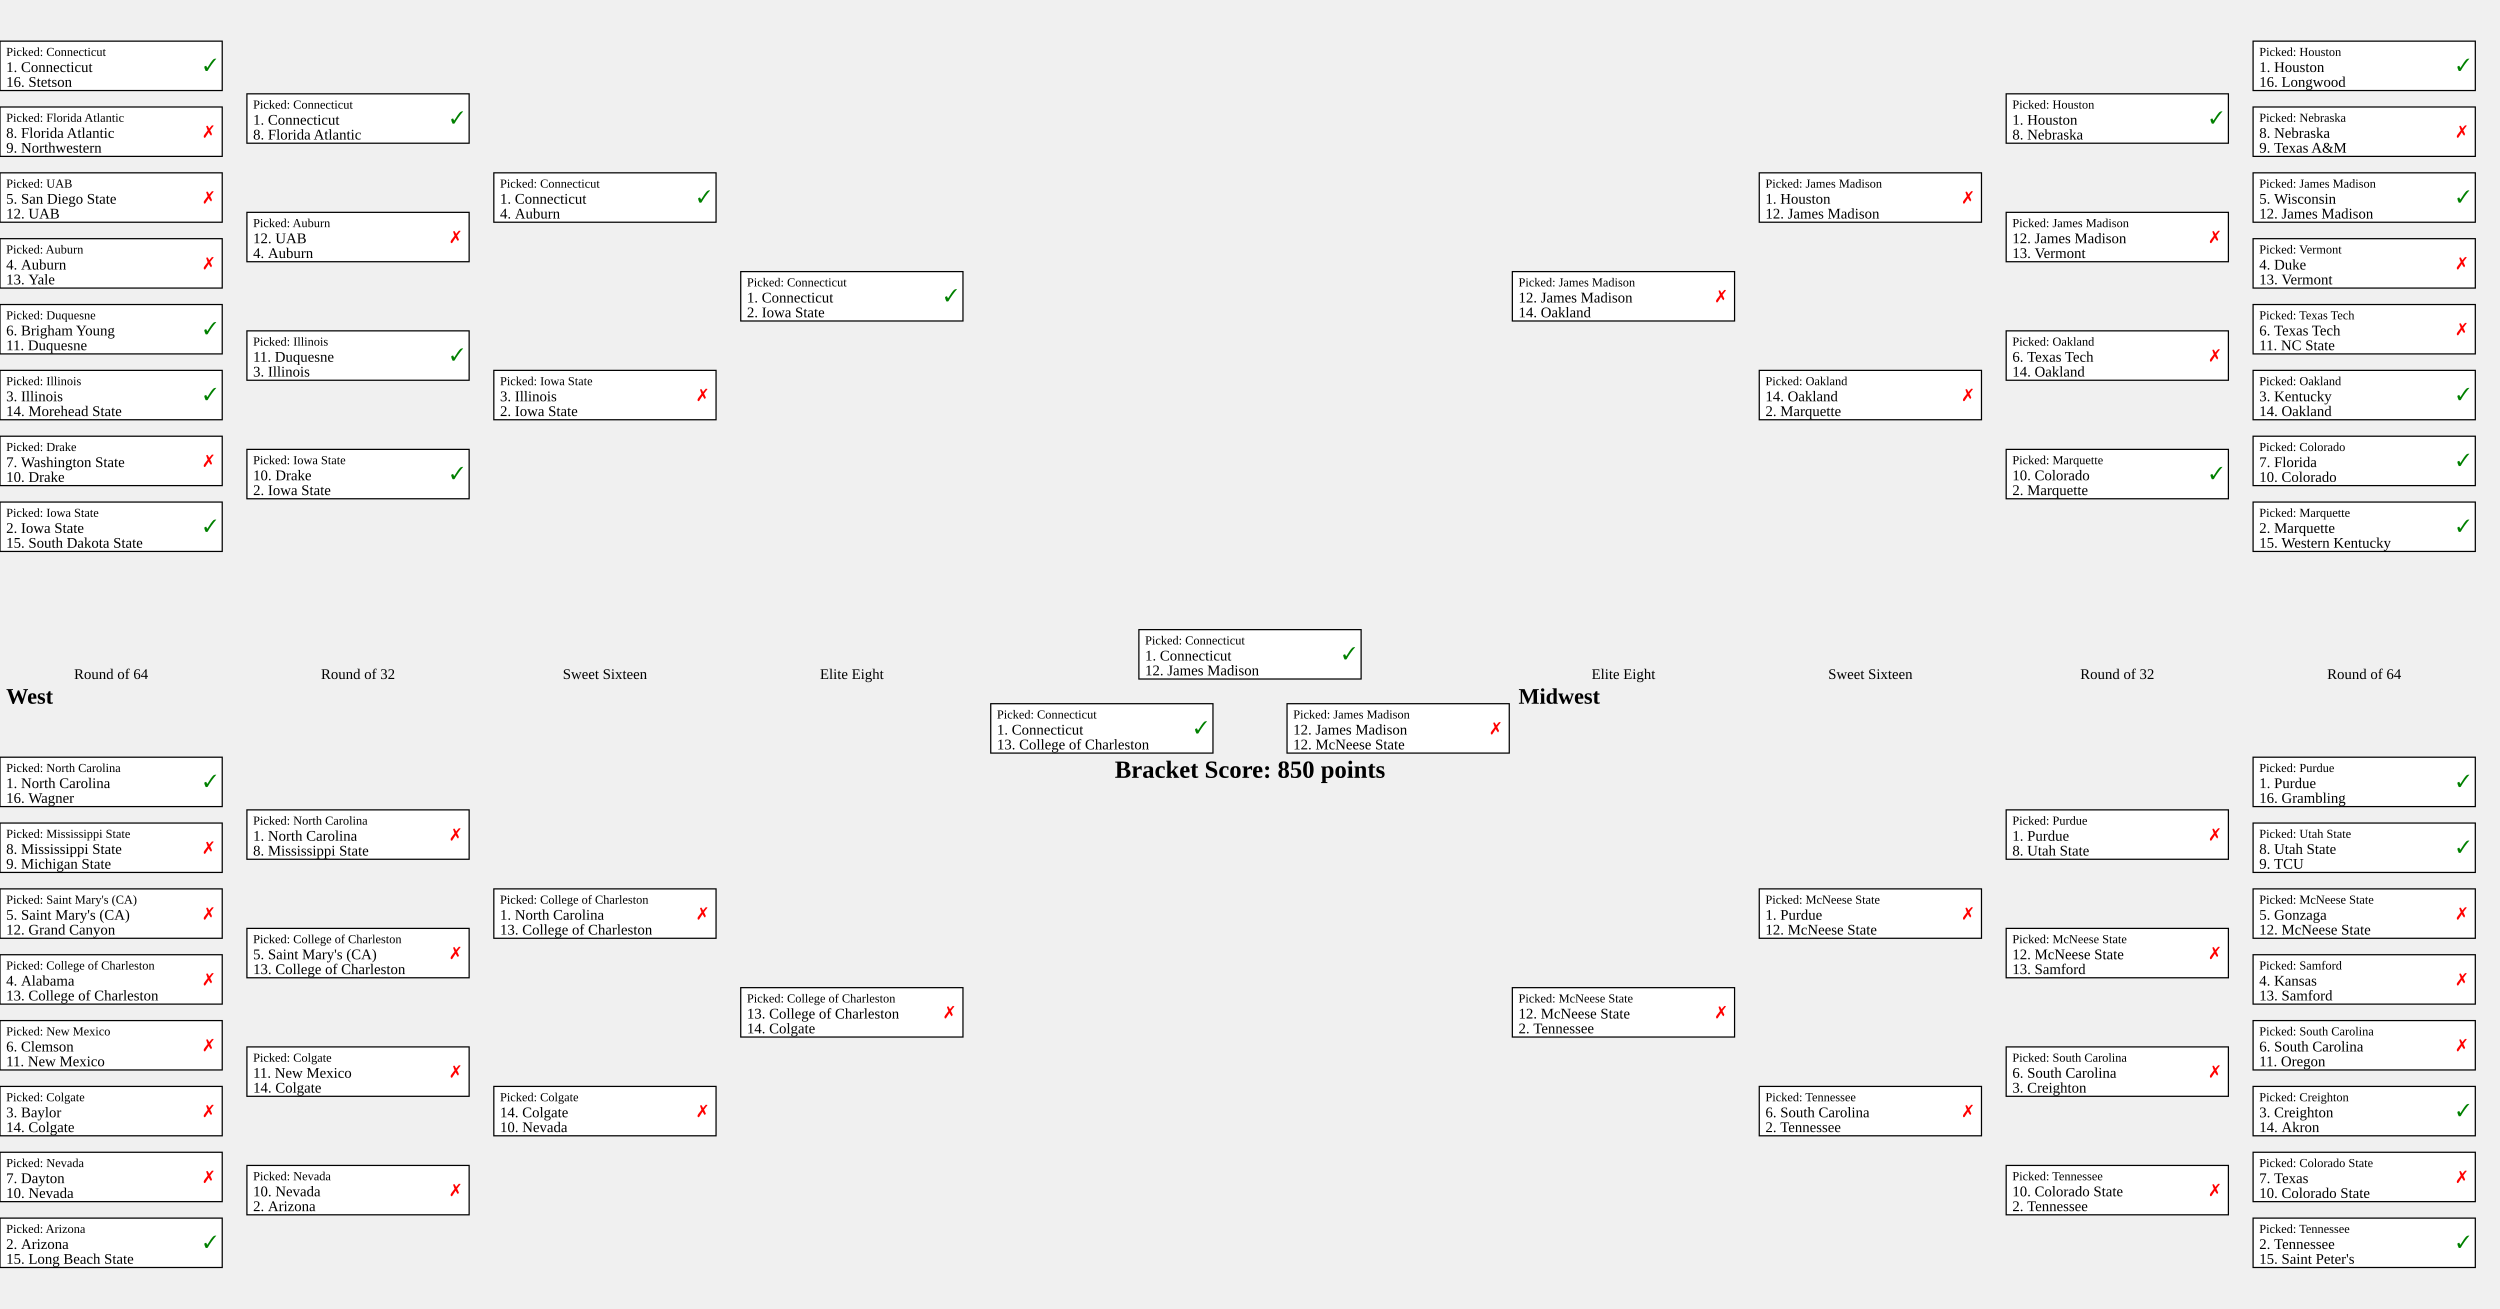
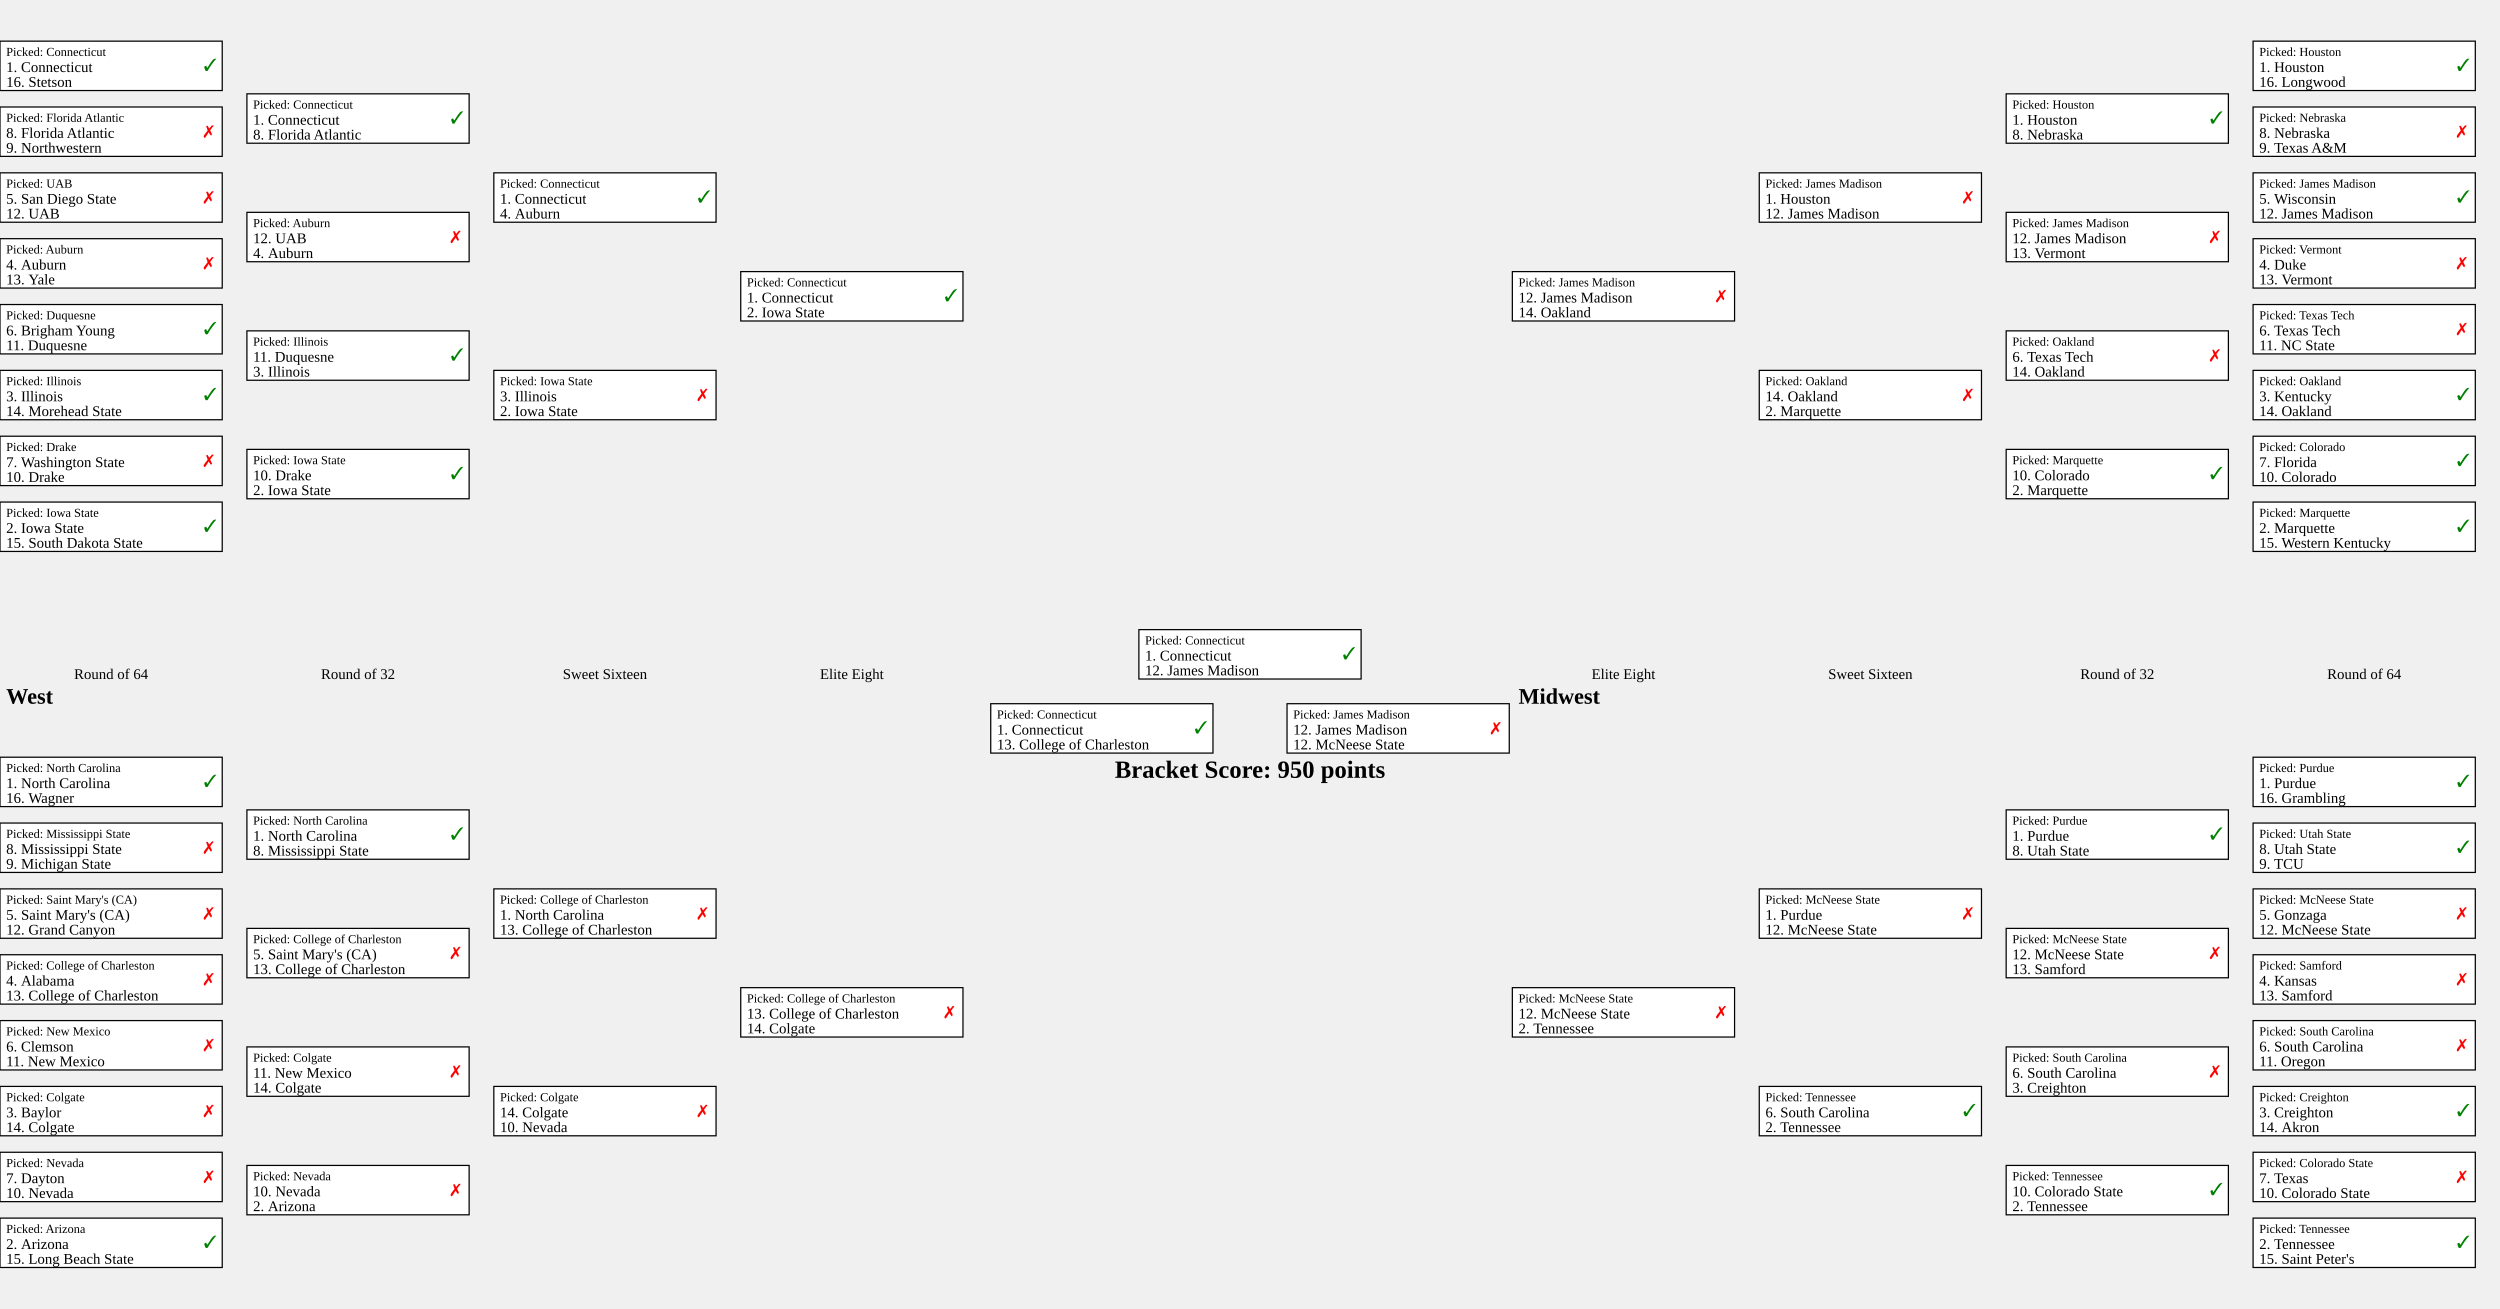
<svg xmlns="http://www.w3.org/2000/svg" baseProfile="full" height="1060" version="1.1" width="2025">
  <defs />
  <text class="region-label" fill="black" font-size="18px" font-weight="bold" x="5" y="-10">South</text>
  <text class="region-label" fill="black" font-size="12px" text-anchor="middle" x="90.0" y="-30">Round of 64</text>
  <g>
    <rect fill="white" height="40" stroke="black" width="180" x="0" y="33.333" />
    <text class="team-name" fill="black" font-size="10px" x="5" y="45.333">Picked: Connecticut</text>
    <text class="team-name" fill="black" font-size="12px" x="5" y="58.333">1. Connecticut</text>
    <text class="team-name" fill="black" font-size="12px" x="5" y="70.333">16. Stetson</text>
    <text fill="green" font-size="14px" x="165" y="57.333">✓</text>
  </g>
  <g>
    <rect fill="white" height="40" stroke="black" width="180" x="0" y="86.667" />
    <text class="team-name" fill="black" font-size="10px" x="5" y="98.667">Picked: Florida Atlantic</text>
    <text class="team-name" fill="black" font-size="12px" x="5" y="111.667">8. Florida Atlantic</text>
    <text class="team-name" fill="black" font-size="12px" x="5" y="123.667">9. Northwestern</text>
    <text fill="red" font-size="14px" x="165" y="110.667">✗</text>
  </g>
  <g>
    <rect fill="white" height="40" stroke="black" width="180" x="0" y="140.0" />
    <text class="team-name" fill="black" font-size="10px" x="5" y="152.0">Picked: UAB</text>
    <text class="team-name" fill="black" font-size="12px" x="5" y="165.0">5. San Diego State</text>
    <text class="team-name" fill="black" font-size="12px" x="5" y="177.0">12. UAB</text>
    <text fill="red" font-size="14px" x="165" y="164.0">✗</text>
  </g>
  <g>
    <rect fill="white" height="40" stroke="black" width="180" x="0" y="193.333" />
    <text class="team-name" fill="black" font-size="10px" x="5" y="205.333">Picked: Auburn</text>
    <text class="team-name" fill="black" font-size="12px" x="5" y="218.333">4. Auburn</text>
    <text class="team-name" fill="black" font-size="12px" x="5" y="230.333">13. Yale</text>
    <text fill="red" font-size="14px" x="165" y="217.333">✗</text>
  </g>
  <g>
    <rect fill="white" height="40" stroke="black" width="180" x="0" y="246.667" />
    <text class="team-name" fill="black" font-size="10px" x="5" y="258.667">Picked: Duquesne</text>
    <text class="team-name" fill="black" font-size="12px" x="5" y="271.667">6. Brigham Young</text>
    <text class="team-name" fill="black" font-size="12px" x="5" y="283.667">11. Duquesne</text>
    <text fill="green" font-size="14px" x="165" y="270.667">✓</text>
  </g>
  <g>
    <rect fill="white" height="40" stroke="black" width="180" x="0" y="300.0" />
    <text class="team-name" fill="black" font-size="10px" x="5" y="312.0">Picked: Illinois</text>
    <text class="team-name" fill="black" font-size="12px" x="5" y="325.0">3. Illinois</text>
    <text class="team-name" fill="black" font-size="12px" x="5" y="337.0">14. Morehead State</text>
    <text fill="green" font-size="14px" x="165" y="324.0">✓</text>
  </g>
  <g>
    <rect fill="white" height="40" stroke="black" width="180" x="0" y="353.333" />
    <text class="team-name" fill="black" font-size="10px" x="5" y="365.333">Picked: Drake</text>
    <text class="team-name" fill="black" font-size="12px" x="5" y="378.333">7. Washington State</text>
    <text class="team-name" fill="black" font-size="12px" x="5" y="390.333">10. Drake</text>
    <text fill="red" font-size="14px" x="165" y="377.333">✗</text>
  </g>
  <g>
    <rect fill="white" height="40" stroke="black" width="180" x="0" y="406.667" />
    <text class="team-name" fill="black" font-size="10px" x="5" y="418.667">Picked: Iowa State</text>
    <text class="team-name" fill="black" font-size="12px" x="5" y="431.667">2. Iowa State</text>
    <text class="team-name" fill="black" font-size="12px" x="5" y="443.667">15. South Dakota State</text>
    <text fill="green" font-size="14px" x="165" y="430.667">✓</text>
  </g>
  <text class="region-label" fill="black" font-size="12px" text-anchor="middle" x="290.0" y="-30">Round of 32</text>
  <g>
    <rect fill="white" height="40" stroke="black" width="180" x="200" y="76.0" />
    <text class="team-name" fill="black" font-size="10px" x="205" y="88.0">Picked: Connecticut</text>
    <text class="team-name" fill="black" font-size="12px" x="205" y="101.0">1. Connecticut</text>
    <text class="team-name" fill="black" font-size="12px" x="205" y="113.0">8. Florida Atlantic</text>
    <text fill="green" font-size="14px" x="365" y="100.0">✓</text>
  </g>
  <g>
    <rect fill="white" height="40" stroke="black" width="180" x="200" y="172.0" />
    <text class="team-name" fill="black" font-size="10px" x="205" y="184.0">Picked: Auburn</text>
    <text class="team-name" fill="black" font-size="12px" x="205" y="197.0">12. UAB</text>
    <text class="team-name" fill="black" font-size="12px" x="205" y="209.0">4. Auburn</text>
    <text fill="red" font-size="14px" x="365" y="196.0">✗</text>
  </g>
  <g>
    <rect fill="white" height="40" stroke="black" width="180" x="200" y="268.0" />
    <text class="team-name" fill="black" font-size="10px" x="205" y="280.0">Picked: Illinois</text>
    <text class="team-name" fill="black" font-size="12px" x="205" y="293.0">11. Duquesne</text>
    <text class="team-name" fill="black" font-size="12px" x="205" y="305.0">3. Illinois</text>
    <text fill="green" font-size="14px" x="365" y="292.0">✓</text>
  </g>
  <g>
    <rect fill="white" height="40" stroke="black" width="180" x="200" y="364.0" />
    <text class="team-name" fill="black" font-size="10px" x="205" y="376.0">Picked: Iowa State</text>
    <text class="team-name" fill="black" font-size="12px" x="205" y="389.0">10. Drake</text>
    <text class="team-name" fill="black" font-size="12px" x="205" y="401.0">2. Iowa State</text>
    <text fill="green" font-size="14px" x="365" y="388.0">✓</text>
  </g>
  <text class="region-label" fill="black" font-size="12px" text-anchor="middle" x="490.0" y="-30">Sweet Sixteen</text>
  <g>
    <rect fill="white" height="40" stroke="black" width="180" x="400" y="140.0" />
    <text class="team-name" fill="black" font-size="10px" x="405" y="152.0">Picked: Connecticut</text>
    <text class="team-name" fill="black" font-size="12px" x="405" y="165.0">1. Connecticut</text>
    <text class="team-name" fill="black" font-size="12px" x="405" y="177.0">4. Auburn</text>
    <text fill="green" font-size="14px" x="565" y="164.0">✓</text>
  </g>
  <g>
    <rect fill="white" height="40" stroke="black" width="180" x="400" y="300.0" />
    <text class="team-name" fill="black" font-size="10px" x="405" y="312.0">Picked: Iowa State</text>
    <text class="team-name" fill="black" font-size="12px" x="405" y="325.0">3. Illinois</text>
    <text class="team-name" fill="black" font-size="12px" x="405" y="337.0">2. Iowa State</text>
    <text fill="red" font-size="14px" x="565" y="324.0">✗</text>
  </g>
  <text class="region-label" fill="black" font-size="12px" text-anchor="middle" x="690.0" y="-30">Elite Eight</text>
  <g>
    <rect fill="white" height="40" stroke="black" width="180" x="600" y="220.0" />
    <text class="team-name" fill="black" font-size="10px" x="605" y="232.0">Picked: Connecticut</text>
    <text class="team-name" fill="black" font-size="12px" x="605" y="245.0">1. Connecticut</text>
    <text class="team-name" fill="black" font-size="12px" x="605" y="257.0">2. Iowa State</text>
    <text fill="green" font-size="14px" x="765" y="244.0">✓</text>
  </g>
  <text class="region-label" fill="black" font-size="18px" font-weight="bold" x="5" y="570">West</text>
  <text class="region-label" fill="black" font-size="12px" text-anchor="middle" x="90.0" y="550">Round of 64</text>
  <g>
    <rect fill="white" height="40" stroke="black" width="180" x="0" y="613.333" />
    <text class="team-name" fill="black" font-size="10px" x="5" y="625.333">Picked: North Carolina</text>
    <text class="team-name" fill="black" font-size="12px" x="5" y="638.333">1. North Carolina</text>
    <text class="team-name" fill="black" font-size="12px" x="5" y="650.333">16. Wagner</text>
    <text fill="green" font-size="14px" x="165" y="637.333">✓</text>
  </g>
  <g>
    <rect fill="white" height="40" stroke="black" width="180" x="0" y="666.667" />
    <text class="team-name" fill="black" font-size="10px" x="5" y="678.667">Picked: Mississippi State</text>
    <text class="team-name" fill="black" font-size="12px" x="5" y="691.667">8. Mississippi State</text>
    <text class="team-name" fill="black" font-size="12px" x="5" y="703.667">9. Michigan State</text>
    <text fill="red" font-size="14px" x="165" y="690.667">✗</text>
  </g>
  <g>
    <rect fill="white" height="40" stroke="black" width="180" x="0" y="720.0" />
    <text class="team-name" fill="black" font-size="10px" x="5" y="732.0">Picked: Saint Mary's (CA)</text>
    <text class="team-name" fill="black" font-size="12px" x="5" y="745.0">5. Saint Mary's (CA)</text>
    <text class="team-name" fill="black" font-size="12px" x="5" y="757.0">12. Grand Canyon</text>
    <text fill="red" font-size="14px" x="165" y="744.0">✗</text>
  </g>
  <g>
    <rect fill="white" height="40" stroke="black" width="180" x="0" y="773.333" />
    <text class="team-name" fill="black" font-size="10px" x="5" y="785.333">Picked: College of Charleston</text>
    <text class="team-name" fill="black" font-size="12px" x="5" y="798.333">4. Alabama</text>
    <text class="team-name" fill="black" font-size="12px" x="5" y="810.333">13. College of Charleston</text>
    <text fill="red" font-size="14px" x="165" y="797.333">✗</text>
  </g>
  <g>
    <rect fill="white" height="40" stroke="black" width="180" x="0" y="826.667" />
    <text class="team-name" fill="black" font-size="10px" x="5" y="838.667">Picked: New Mexico</text>
    <text class="team-name" fill="black" font-size="12px" x="5" y="851.667">6. Clemson</text>
    <text class="team-name" fill="black" font-size="12px" x="5" y="863.667">11. New Mexico</text>
    <text fill="red" font-size="14px" x="165" y="850.667">✗</text>
  </g>
  <g>
    <rect fill="white" height="40" stroke="black" width="180" x="0" y="880.0" />
    <text class="team-name" fill="black" font-size="10px" x="5" y="892.0">Picked: Colgate</text>
    <text class="team-name" fill="black" font-size="12px" x="5" y="905.0">3. Baylor</text>
    <text class="team-name" fill="black" font-size="12px" x="5" y="917.0">14. Colgate</text>
    <text fill="red" font-size="14px" x="165" y="904.0">✗</text>
  </g>
  <g>
    <rect fill="white" height="40" stroke="black" width="180" x="0" y="933.333" />
    <text class="team-name" fill="black" font-size="10px" x="5" y="945.333">Picked: Nevada</text>
    <text class="team-name" fill="black" font-size="12px" x="5" y="958.333">7. Dayton</text>
    <text class="team-name" fill="black" font-size="12px" x="5" y="970.333">10. Nevada</text>
    <text fill="red" font-size="14px" x="165" y="957.333">✗</text>
  </g>
  <g>
    <rect fill="white" height="40" stroke="black" width="180" x="0" y="986.667" />
    <text class="team-name" fill="black" font-size="10px" x="5" y="998.667">Picked: Arizona</text>
    <text class="team-name" fill="black" font-size="12px" x="5" y="1011.667">2. Arizona</text>
    <text class="team-name" fill="black" font-size="12px" x="5" y="1023.667">15. Long Beach State</text>
    <text fill="green" font-size="14px" x="165" y="1010.667">✓</text>
  </g>
  <text class="region-label" fill="black" font-size="12px" text-anchor="middle" x="290.0" y="550">Round of 32</text>
  <g>
    <rect fill="white" height="40" stroke="black" width="180" x="200" y="656.0" />
    <text class="team-name" fill="black" font-size="10px" x="205" y="668.0">Picked: North Carolina</text>
    <text class="team-name" fill="black" font-size="12px" x="205" y="681.0">1. North Carolina</text>
    <text class="team-name" fill="black" font-size="12px" x="205" y="693.0">8. Mississippi State</text>
-     <text fill="red" font-size="14px" x="365" y="680.0">✗</text>
+     <text fill="green" font-size="14px" x="365" y="680.0">✓</text>
  </g>
  <g>
    <rect fill="white" height="40" stroke="black" width="180" x="200" y="752.0" />
    <text class="team-name" fill="black" font-size="10px" x="205" y="764.0">Picked: College of Charleston</text>
    <text class="team-name" fill="black" font-size="12px" x="205" y="777.0">5. Saint Mary's (CA)</text>
    <text class="team-name" fill="black" font-size="12px" x="205" y="789.0">13. College of Charleston</text>
    <text fill="red" font-size="14px" x="365" y="776.0">✗</text>
  </g>
  <g>
    <rect fill="white" height="40" stroke="black" width="180" x="200" y="848.0" />
    <text class="team-name" fill="black" font-size="10px" x="205" y="860.0">Picked: Colgate</text>
    <text class="team-name" fill="black" font-size="12px" x="205" y="873.0">11. New Mexico</text>
    <text class="team-name" fill="black" font-size="12px" x="205" y="885.0">14. Colgate</text>
    <text fill="red" font-size="14px" x="365" y="872.0">✗</text>
  </g>
  <g>
    <rect fill="white" height="40" stroke="black" width="180" x="200" y="944.0" />
    <text class="team-name" fill="black" font-size="10px" x="205" y="956.0">Picked: Nevada</text>
    <text class="team-name" fill="black" font-size="12px" x="205" y="969.0">10. Nevada</text>
    <text class="team-name" fill="black" font-size="12px" x="205" y="981.0">2. Arizona</text>
    <text fill="red" font-size="14px" x="365" y="968.0">✗</text>
  </g>
  <text class="region-label" fill="black" font-size="12px" text-anchor="middle" x="490.0" y="550">Sweet Sixteen</text>
  <g>
    <rect fill="white" height="40" stroke="black" width="180" x="400" y="720.0" />
    <text class="team-name" fill="black" font-size="10px" x="405" y="732.0">Picked: College of Charleston</text>
    <text class="team-name" fill="black" font-size="12px" x="405" y="745.0">1. North Carolina</text>
    <text class="team-name" fill="black" font-size="12px" x="405" y="757.0">13. College of Charleston</text>
    <text fill="red" font-size="14px" x="565" y="744.0">✗</text>
  </g>
  <g>
    <rect fill="white" height="40" stroke="black" width="180" x="400" y="880.0" />
    <text class="team-name" fill="black" font-size="10px" x="405" y="892.0">Picked: Colgate</text>
    <text class="team-name" fill="black" font-size="12px" x="405" y="905.0">14. Colgate</text>
    <text class="team-name" fill="black" font-size="12px" x="405" y="917.0">10. Nevada</text>
    <text fill="red" font-size="14px" x="565" y="904.0">✗</text>
  </g>
  <text class="region-label" fill="black" font-size="12px" text-anchor="middle" x="690.0" y="550">Elite Eight</text>
  <g>
    <rect fill="white" height="40" stroke="black" width="180" x="600" y="800.0" />
    <text class="team-name" fill="black" font-size="10px" x="605" y="812.0">Picked: College of Charleston</text>
    <text class="team-name" fill="black" font-size="12px" x="605" y="825.0">13. College of Charleston</text>
    <text class="team-name" fill="black" font-size="12px" x="605" y="837.0">14. Colgate</text>
    <text fill="red" font-size="14px" x="765" y="824.0">✗</text>
  </g>
  <text class="region-label" fill="black" font-size="18px" font-weight="bold" x="1230" y="-10">East</text>
  <text class="region-label" fill="black" font-size="12px" text-anchor="middle" x="1915.0" y="-30">Round of 64</text>
  <g>
    <rect fill="white" height="40" stroke="black" width="180" x="1825" y="33.333" />
    <text class="team-name" fill="black" font-size="10px" x="1830" y="45.333">Picked: Houston</text>
    <text class="team-name" fill="black" font-size="12px" x="1830" y="58.333">1. Houston</text>
    <text class="team-name" fill="black" font-size="12px" x="1830" y="70.333">16. Longwood</text>
    <text fill="green" font-size="14px" x="1990" y="57.333">✓</text>
  </g>
  <g>
    <rect fill="white" height="40" stroke="black" width="180" x="1825" y="86.667" />
    <text class="team-name" fill="black" font-size="10px" x="1830" y="98.667">Picked: Nebraska</text>
    <text class="team-name" fill="black" font-size="12px" x="1830" y="111.667">8. Nebraska</text>
    <text class="team-name" fill="black" font-size="12px" x="1830" y="123.667">9. Texas A&amp;M</text>
    <text fill="red" font-size="14px" x="1990" y="110.667">✗</text>
  </g>
  <g>
    <rect fill="white" height="40" stroke="black" width="180" x="1825" y="140.0" />
    <text class="team-name" fill="black" font-size="10px" x="1830" y="152.0">Picked: James Madison</text>
    <text class="team-name" fill="black" font-size="12px" x="1830" y="165.0">5. Wisconsin</text>
    <text class="team-name" fill="black" font-size="12px" x="1830" y="177.0">12. James Madison</text>
    <text fill="green" font-size="14px" x="1990" y="164.0">✓</text>
  </g>
  <g>
    <rect fill="white" height="40" stroke="black" width="180" x="1825" y="193.333" />
    <text class="team-name" fill="black" font-size="10px" x="1830" y="205.333">Picked: Vermont</text>
    <text class="team-name" fill="black" font-size="12px" x="1830" y="218.333">4. Duke</text>
    <text class="team-name" fill="black" font-size="12px" x="1830" y="230.333">13. Vermont</text>
    <text fill="red" font-size="14px" x="1990" y="217.333">✗</text>
  </g>
  <g>
    <rect fill="white" height="40" stroke="black" width="180" x="1825" y="246.667" />
    <text class="team-name" fill="black" font-size="10px" x="1830" y="258.667">Picked: Texas Tech</text>
    <text class="team-name" fill="black" font-size="12px" x="1830" y="271.667">6. Texas Tech</text>
    <text class="team-name" fill="black" font-size="12px" x="1830" y="283.667">11. NC State</text>
    <text fill="red" font-size="14px" x="1990" y="270.667">✗</text>
  </g>
  <g>
    <rect fill="white" height="40" stroke="black" width="180" x="1825" y="300.0" />
    <text class="team-name" fill="black" font-size="10px" x="1830" y="312.0">Picked: Oakland</text>
    <text class="team-name" fill="black" font-size="12px" x="1830" y="325.0">3. Kentucky</text>
    <text class="team-name" fill="black" font-size="12px" x="1830" y="337.0">14. Oakland</text>
    <text fill="green" font-size="14px" x="1990" y="324.0">✓</text>
  </g>
  <g>
    <rect fill="white" height="40" stroke="black" width="180" x="1825" y="353.333" />
    <text class="team-name" fill="black" font-size="10px" x="1830" y="365.333">Picked: Colorado</text>
    <text class="team-name" fill="black" font-size="12px" x="1830" y="378.333">7. Florida</text>
    <text class="team-name" fill="black" font-size="12px" x="1830" y="390.333">10. Colorado</text>
    <text fill="green" font-size="14px" x="1990" y="377.333">✓</text>
  </g>
  <g>
    <rect fill="white" height="40" stroke="black" width="180" x="1825" y="406.667" />
    <text class="team-name" fill="black" font-size="10px" x="1830" y="418.667">Picked: Marquette</text>
    <text class="team-name" fill="black" font-size="12px" x="1830" y="431.667">2. Marquette</text>
    <text class="team-name" fill="black" font-size="12px" x="1830" y="443.667">15. Western Kentucky</text>
    <text fill="green" font-size="14px" x="1990" y="430.667">✓</text>
  </g>
  <text class="region-label" fill="black" font-size="12px" text-anchor="middle" x="1715.0" y="-30">Round of 32</text>
  <g>
    <rect fill="white" height="40" stroke="black" width="180" x="1625" y="76.0" />
    <text class="team-name" fill="black" font-size="10px" x="1630" y="88.0">Picked: Houston</text>
    <text class="team-name" fill="black" font-size="12px" x="1630" y="101.0">1. Houston</text>
    <text class="team-name" fill="black" font-size="12px" x="1630" y="113.0">8. Nebraska</text>
    <text fill="green" font-size="14px" x="1790" y="100.0">✓</text>
  </g>
  <g>
    <rect fill="white" height="40" stroke="black" width="180" x="1625" y="172.0" />
    <text class="team-name" fill="black" font-size="10px" x="1630" y="184.0">Picked: James Madison</text>
    <text class="team-name" fill="black" font-size="12px" x="1630" y="197.0">12. James Madison</text>
    <text class="team-name" fill="black" font-size="12px" x="1630" y="209.0">13. Vermont</text>
    <text fill="red" font-size="14px" x="1790" y="196.0">✗</text>
  </g>
  <g>
    <rect fill="white" height="40" stroke="black" width="180" x="1625" y="268.0" />
    <text class="team-name" fill="black" font-size="10px" x="1630" y="280.0">Picked: Oakland</text>
    <text class="team-name" fill="black" font-size="12px" x="1630" y="293.0">6. Texas Tech</text>
    <text class="team-name" fill="black" font-size="12px" x="1630" y="305.0">14. Oakland</text>
    <text fill="red" font-size="14px" x="1790" y="292.0">✗</text>
  </g>
  <g>
    <rect fill="white" height="40" stroke="black" width="180" x="1625" y="364.0" />
    <text class="team-name" fill="black" font-size="10px" x="1630" y="376.0">Picked: Marquette</text>
    <text class="team-name" fill="black" font-size="12px" x="1630" y="389.0">10. Colorado</text>
    <text class="team-name" fill="black" font-size="12px" x="1630" y="401.0">2. Marquette</text>
    <text fill="green" font-size="14px" x="1790" y="388.0">✓</text>
  </g>
  <text class="region-label" fill="black" font-size="12px" text-anchor="middle" x="1515.0" y="-30">Sweet Sixteen</text>
  <g>
    <rect fill="white" height="40" stroke="black" width="180" x="1425" y="140.0" />
    <text class="team-name" fill="black" font-size="10px" x="1430" y="152.0">Picked: James Madison</text>
    <text class="team-name" fill="black" font-size="12px" x="1430" y="165.0">1. Houston</text>
    <text class="team-name" fill="black" font-size="12px" x="1430" y="177.0">12. James Madison</text>
    <text fill="red" font-size="14px" x="1590" y="164.0">✗</text>
  </g>
  <g>
    <rect fill="white" height="40" stroke="black" width="180" x="1425" y="300.0" />
    <text class="team-name" fill="black" font-size="10px" x="1430" y="312.0">Picked: Oakland</text>
    <text class="team-name" fill="black" font-size="12px" x="1430" y="325.0">14. Oakland</text>
    <text class="team-name" fill="black" font-size="12px" x="1430" y="337.0">2. Marquette</text>
    <text fill="red" font-size="14px" x="1590" y="324.0">✗</text>
  </g>
  <text class="region-label" fill="black" font-size="12px" text-anchor="middle" x="1315.0" y="-30">Elite Eight</text>
  <g>
    <rect fill="white" height="40" stroke="black" width="180" x="1225" y="220.0" />
    <text class="team-name" fill="black" font-size="10px" x="1230" y="232.0">Picked: James Madison</text>
    <text class="team-name" fill="black" font-size="12px" x="1230" y="245.0">12. James Madison</text>
    <text class="team-name" fill="black" font-size="12px" x="1230" y="257.0">14. Oakland</text>
    <text fill="red" font-size="14px" x="1390" y="244.0">✗</text>
  </g>
  <text class="region-label" fill="black" font-size="18px" font-weight="bold" x="1230" y="570">Midwest</text>
  <text class="region-label" fill="black" font-size="12px" text-anchor="middle" x="1915.0" y="550">Round of 64</text>
  <g>
    <rect fill="white" height="40" stroke="black" width="180" x="1825" y="613.333" />
    <text class="team-name" fill="black" font-size="10px" x="1830" y="625.333">Picked: Purdue</text>
    <text class="team-name" fill="black" font-size="12px" x="1830" y="638.333">1. Purdue</text>
    <text class="team-name" fill="black" font-size="12px" x="1830" y="650.333">16. Grambling</text>
    <text fill="green" font-size="14px" x="1990" y="637.333">✓</text>
  </g>
  <g>
    <rect fill="white" height="40" stroke="black" width="180" x="1825" y="666.667" />
    <text class="team-name" fill="black" font-size="10px" x="1830" y="678.667">Picked: Utah State</text>
    <text class="team-name" fill="black" font-size="12px" x="1830" y="691.667">8. Utah State</text>
    <text class="team-name" fill="black" font-size="12px" x="1830" y="703.667">9. TCU</text>
    <text fill="green" font-size="14px" x="1990" y="690.667">✓</text>
  </g>
  <g>
    <rect fill="white" height="40" stroke="black" width="180" x="1825" y="720.0" />
    <text class="team-name" fill="black" font-size="10px" x="1830" y="732.0">Picked: McNeese State</text>
    <text class="team-name" fill="black" font-size="12px" x="1830" y="745.0">5. Gonzaga</text>
    <text class="team-name" fill="black" font-size="12px" x="1830" y="757.0">12. McNeese State</text>
    <text fill="red" font-size="14px" x="1990" y="744.0">✗</text>
  </g>
  <g>
    <rect fill="white" height="40" stroke="black" width="180" x="1825" y="773.333" />
    <text class="team-name" fill="black" font-size="10px" x="1830" y="785.333">Picked: Samford</text>
    <text class="team-name" fill="black" font-size="12px" x="1830" y="798.333">4. Kansas</text>
    <text class="team-name" fill="black" font-size="12px" x="1830" y="810.333">13. Samford</text>
    <text fill="red" font-size="14px" x="1990" y="797.333">✗</text>
  </g>
  <g>
    <rect fill="white" height="40" stroke="black" width="180" x="1825" y="826.667" />
    <text class="team-name" fill="black" font-size="10px" x="1830" y="838.667">Picked: South Carolina</text>
    <text class="team-name" fill="black" font-size="12px" x="1830" y="851.667">6. South Carolina</text>
    <text class="team-name" fill="black" font-size="12px" x="1830" y="863.667">11. Oregon</text>
    <text fill="red" font-size="14px" x="1990" y="850.667">✗</text>
  </g>
  <g>
    <rect fill="white" height="40" stroke="black" width="180" x="1825" y="880.0" />
    <text class="team-name" fill="black" font-size="10px" x="1830" y="892.0">Picked: Creighton</text>
    <text class="team-name" fill="black" font-size="12px" x="1830" y="905.0">3. Creighton</text>
    <text class="team-name" fill="black" font-size="12px" x="1830" y="917.0">14. Akron</text>
    <text fill="green" font-size="14px" x="1990" y="904.0">✓</text>
  </g>
  <g>
    <rect fill="white" height="40" stroke="black" width="180" x="1825" y="933.333" />
    <text class="team-name" fill="black" font-size="10px" x="1830" y="945.333">Picked: Colorado State</text>
    <text class="team-name" fill="black" font-size="12px" x="1830" y="958.333">7. Texas</text>
    <text class="team-name" fill="black" font-size="12px" x="1830" y="970.333">10. Colorado State</text>
    <text fill="red" font-size="14px" x="1990" y="957.333">✗</text>
  </g>
  <g>
    <rect fill="white" height="40" stroke="black" width="180" x="1825" y="986.667" />
    <text class="team-name" fill="black" font-size="10px" x="1830" y="998.667">Picked: Tennessee</text>
    <text class="team-name" fill="black" font-size="12px" x="1830" y="1011.667">2. Tennessee</text>
    <text class="team-name" fill="black" font-size="12px" x="1830" y="1023.667">15. Saint Peter's</text>
    <text fill="green" font-size="14px" x="1990" y="1010.667">✓</text>
  </g>
  <text class="region-label" fill="black" font-size="12px" text-anchor="middle" x="1715.0" y="550">Round of 32</text>
  <g>
    <rect fill="white" height="40" stroke="black" width="180" x="1625" y="656.0" />
    <text class="team-name" fill="black" font-size="10px" x="1630" y="668.0">Picked: Purdue</text>
    <text class="team-name" fill="black" font-size="12px" x="1630" y="681.0">1. Purdue</text>
    <text class="team-name" fill="black" font-size="12px" x="1630" y="693.0">8. Utah State</text>
-     <text fill="red" font-size="14px" x="1790" y="680.0">✗</text>
+     <text fill="green" font-size="14px" x="1790" y="680.0">✓</text>
  </g>
  <g>
    <rect fill="white" height="40" stroke="black" width="180" x="1625" y="752.0" />
    <text class="team-name" fill="black" font-size="10px" x="1630" y="764.0">Picked: McNeese State</text>
    <text class="team-name" fill="black" font-size="12px" x="1630" y="777.0">12. McNeese State</text>
    <text class="team-name" fill="black" font-size="12px" x="1630" y="789.0">13. Samford</text>
    <text fill="red" font-size="14px" x="1790" y="776.0">✗</text>
  </g>
  <g>
    <rect fill="white" height="40" stroke="black" width="180" x="1625" y="848.0" />
    <text class="team-name" fill="black" font-size="10px" x="1630" y="860.0">Picked: South Carolina</text>
    <text class="team-name" fill="black" font-size="12px" x="1630" y="873.0">6. South Carolina</text>
    <text class="team-name" fill="black" font-size="12px" x="1630" y="885.0">3. Creighton</text>
    <text fill="red" font-size="14px" x="1790" y="872.0">✗</text>
  </g>
  <g>
    <rect fill="white" height="40" stroke="black" width="180" x="1625" y="944.0" />
    <text class="team-name" fill="black" font-size="10px" x="1630" y="956.0">Picked: Tennessee</text>
    <text class="team-name" fill="black" font-size="12px" x="1630" y="969.0">10. Colorado State</text>
    <text class="team-name" fill="black" font-size="12px" x="1630" y="981.0">2. Tennessee</text>
-     <text fill="red" font-size="14px" x="1790" y="968.0">✗</text>
+     <text fill="green" font-size="14px" x="1790" y="968.0">✓</text>
  </g>
  <text class="region-label" fill="black" font-size="12px" text-anchor="middle" x="1515.0" y="550">Sweet Sixteen</text>
  <g>
    <rect fill="white" height="40" stroke="black" width="180" x="1425" y="720.0" />
    <text class="team-name" fill="black" font-size="10px" x="1430" y="732.0">Picked: McNeese State</text>
    <text class="team-name" fill="black" font-size="12px" x="1430" y="745.0">1. Purdue</text>
    <text class="team-name" fill="black" font-size="12px" x="1430" y="757.0">12. McNeese State</text>
    <text fill="red" font-size="14px" x="1590" y="744.0">✗</text>
  </g>
  <g>
    <rect fill="white" height="40" stroke="black" width="180" x="1425" y="880.0" />
    <text class="team-name" fill="black" font-size="10px" x="1430" y="892.0">Picked: Tennessee</text>
    <text class="team-name" fill="black" font-size="12px" x="1430" y="905.0">6. South Carolina</text>
    <text class="team-name" fill="black" font-size="12px" x="1430" y="917.0">2. Tennessee</text>
-     <text fill="red" font-size="14px" x="1590" y="904.0">✗</text>
+     <text fill="green" font-size="14px" x="1590" y="904.0">✓</text>
  </g>
  <text class="region-label" fill="black" font-size="12px" text-anchor="middle" x="1315.0" y="550">Elite Eight</text>
  <g>
    <rect fill="white" height="40" stroke="black" width="180" x="1225" y="800.0" />
    <text class="team-name" fill="black" font-size="10px" x="1230" y="812.0">Picked: McNeese State</text>
    <text class="team-name" fill="black" font-size="12px" x="1230" y="825.0">12. McNeese State</text>
    <text class="team-name" fill="black" font-size="12px" x="1230" y="837.0">2. Tennessee</text>
    <text fill="red" font-size="14px" x="1390" y="824.0">✗</text>
  </g>
  <g>
    <rect fill="white" height="40" stroke="black" width="180" x="802.5" y="570.0" />
    <text class="team-name" fill="black" font-size="10px" x="807.5" y="582.0">Picked: Connecticut</text>
    <text class="team-name" fill="black" font-size="12px" x="807.5" y="595.0">1. Connecticut</text>
    <text class="team-name" fill="black" font-size="12px" x="807.5" y="607.0">13. College of Charleston</text>
    <text fill="green" font-size="14px" x="967.5" y="594.0">✓</text>
  </g>
  <g>
    <rect fill="white" height="40" stroke="black" width="180" x="1042.5" y="570.0" />
    <text class="team-name" fill="black" font-size="10px" x="1047.5" y="582.0">Picked: James Madison</text>
    <text class="team-name" fill="black" font-size="12px" x="1047.5" y="595.0">12. James Madison</text>
    <text class="team-name" fill="black" font-size="12px" x="1047.5" y="607.0">12. McNeese State</text>
    <text fill="red" font-size="14px" x="1207.5" y="594.0">✗</text>
  </g>
  <g>
    <rect fill="white" height="40" stroke="black" width="180" x="922.5" y="510.0" />
    <text class="team-name" fill="black" font-size="10px" x="927.5" y="522.0">Picked: Connecticut</text>
    <text class="team-name" fill="black" font-size="12px" x="927.5" y="535.0">1. Connecticut</text>
    <text class="team-name" fill="black" font-size="12px" x="927.5" y="547.0">12. James Madison</text>
    <text fill="green" font-size="14px" x="1087.5" y="534.0">✓</text>
  </g>
-   <text fill="black" font-size="20px" font-weight="bold" text-anchor="middle" x="1012.5" y="630.0">Bracket Score: 850 points</text>
+   <text fill="black" font-size="20px" font-weight="bold" text-anchor="middle" x="1012.5" y="630.0">Bracket Score: 950 points</text>
</svg>
